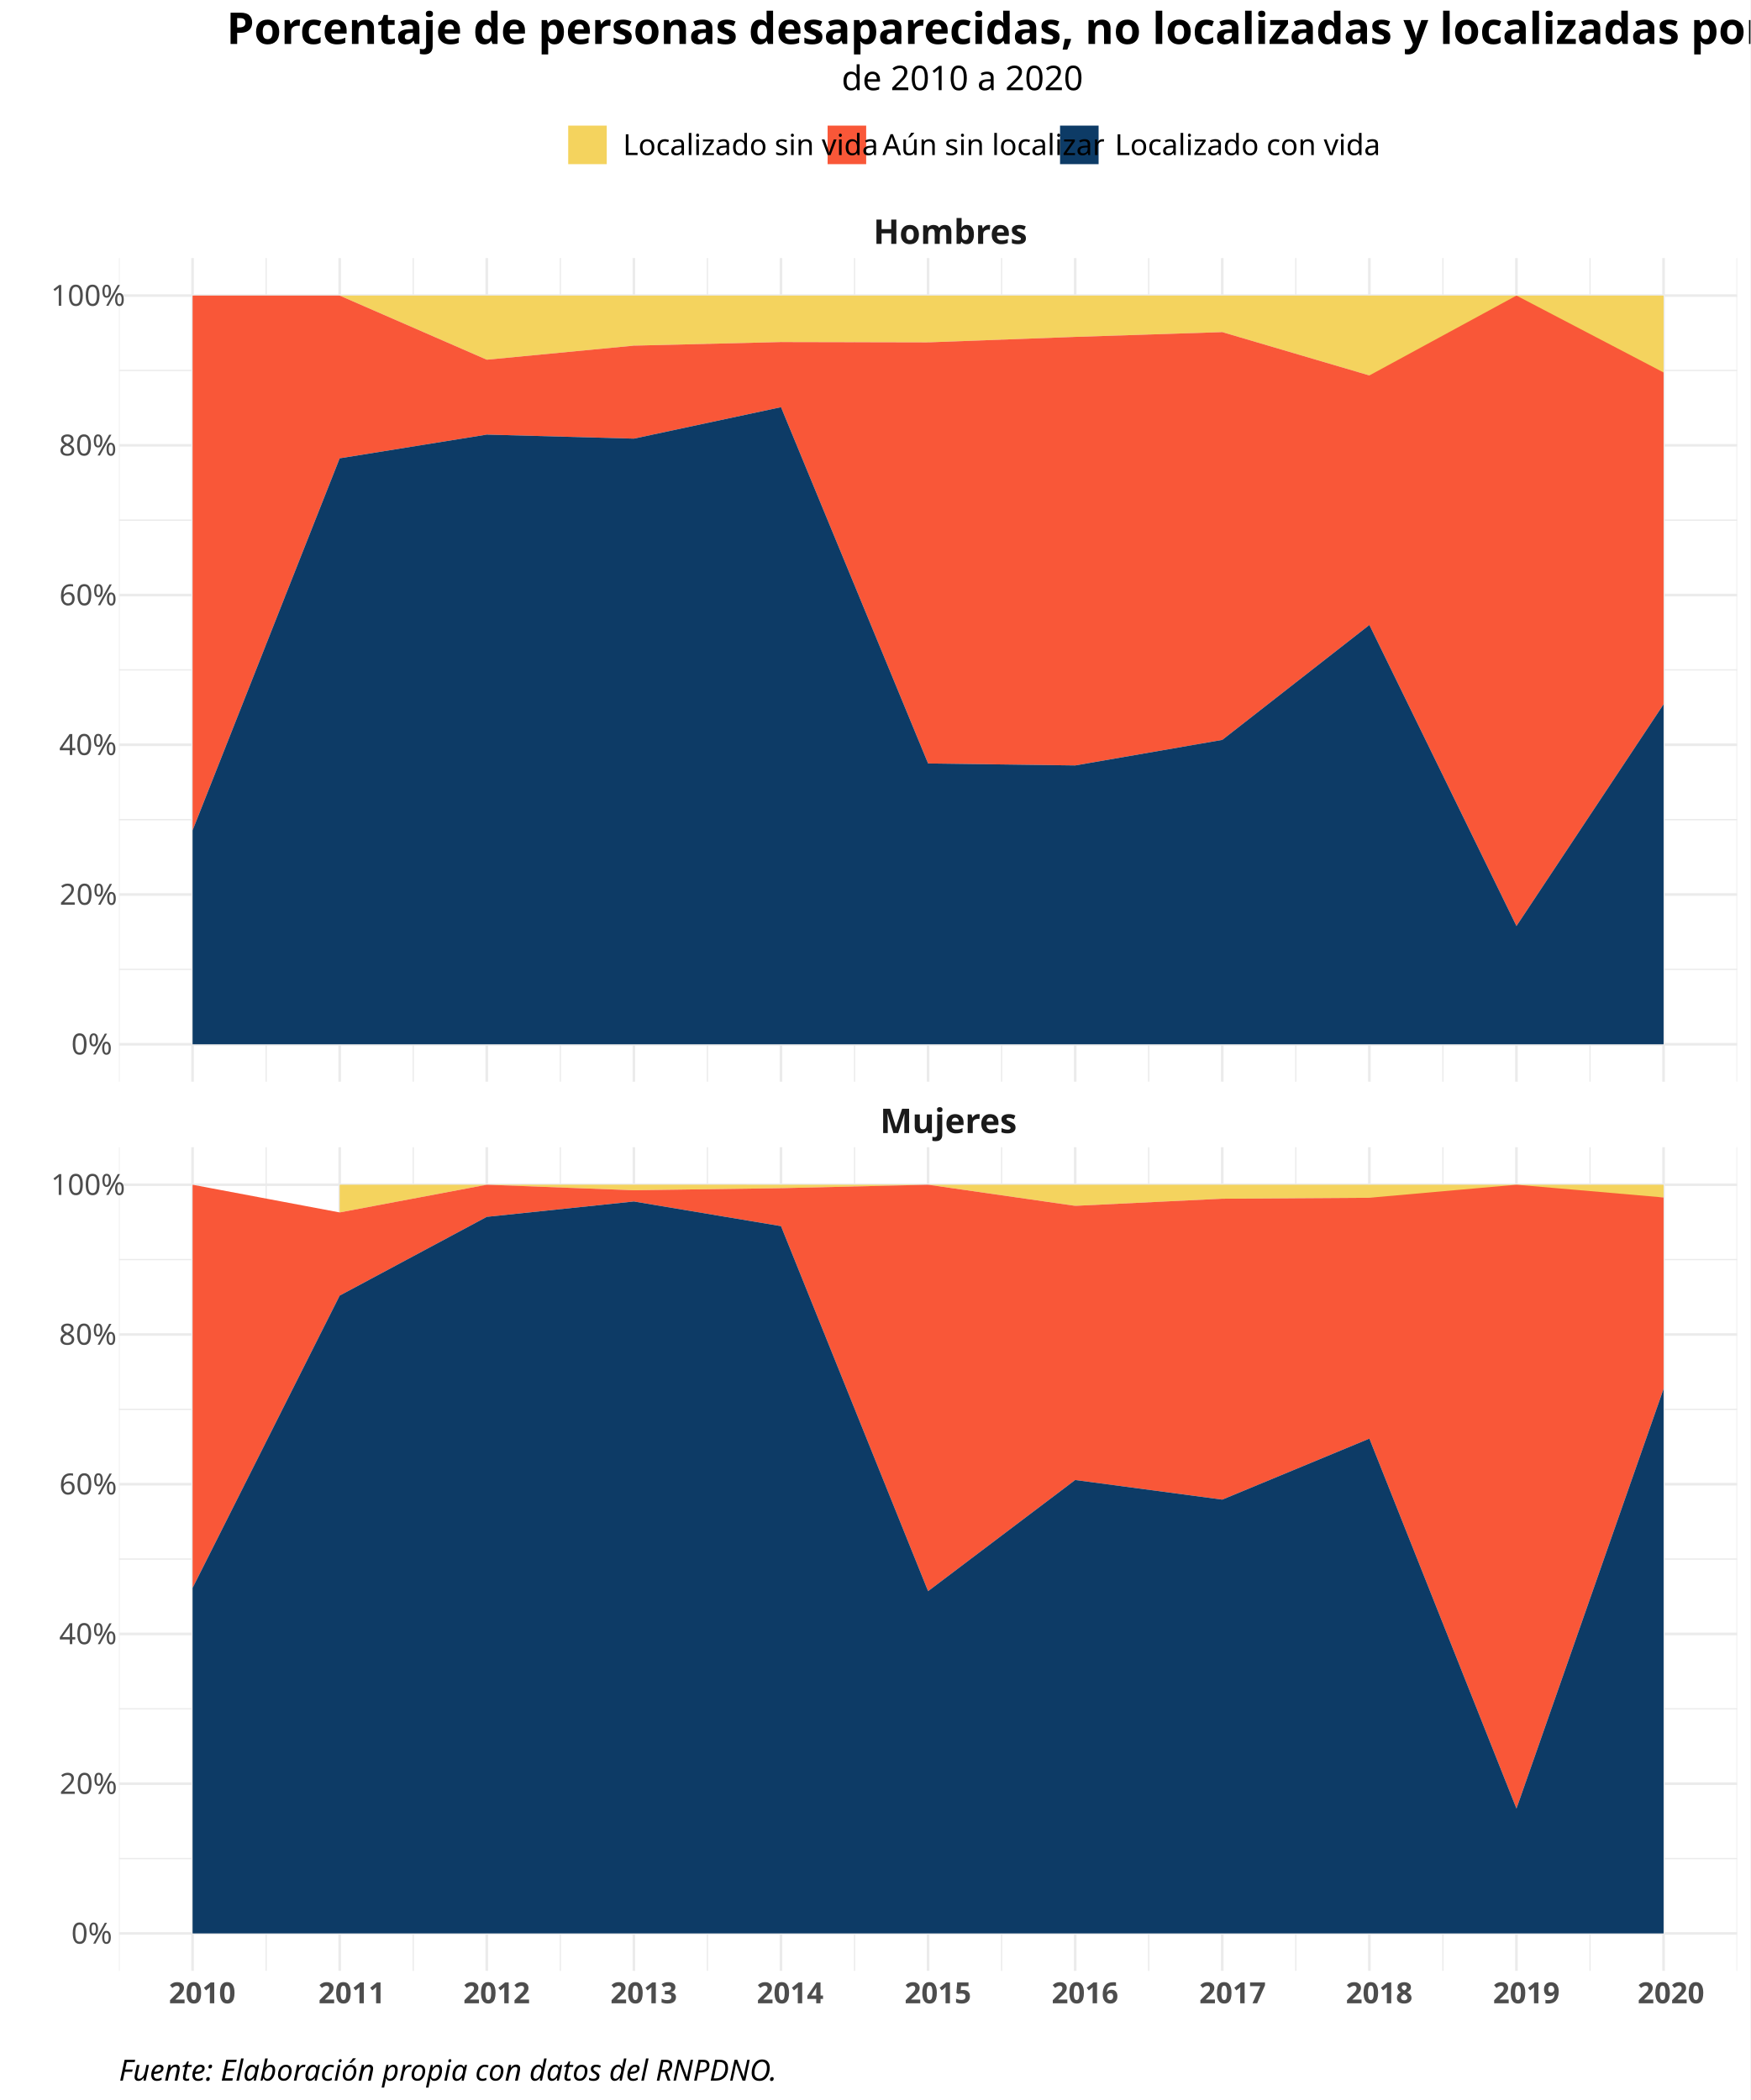
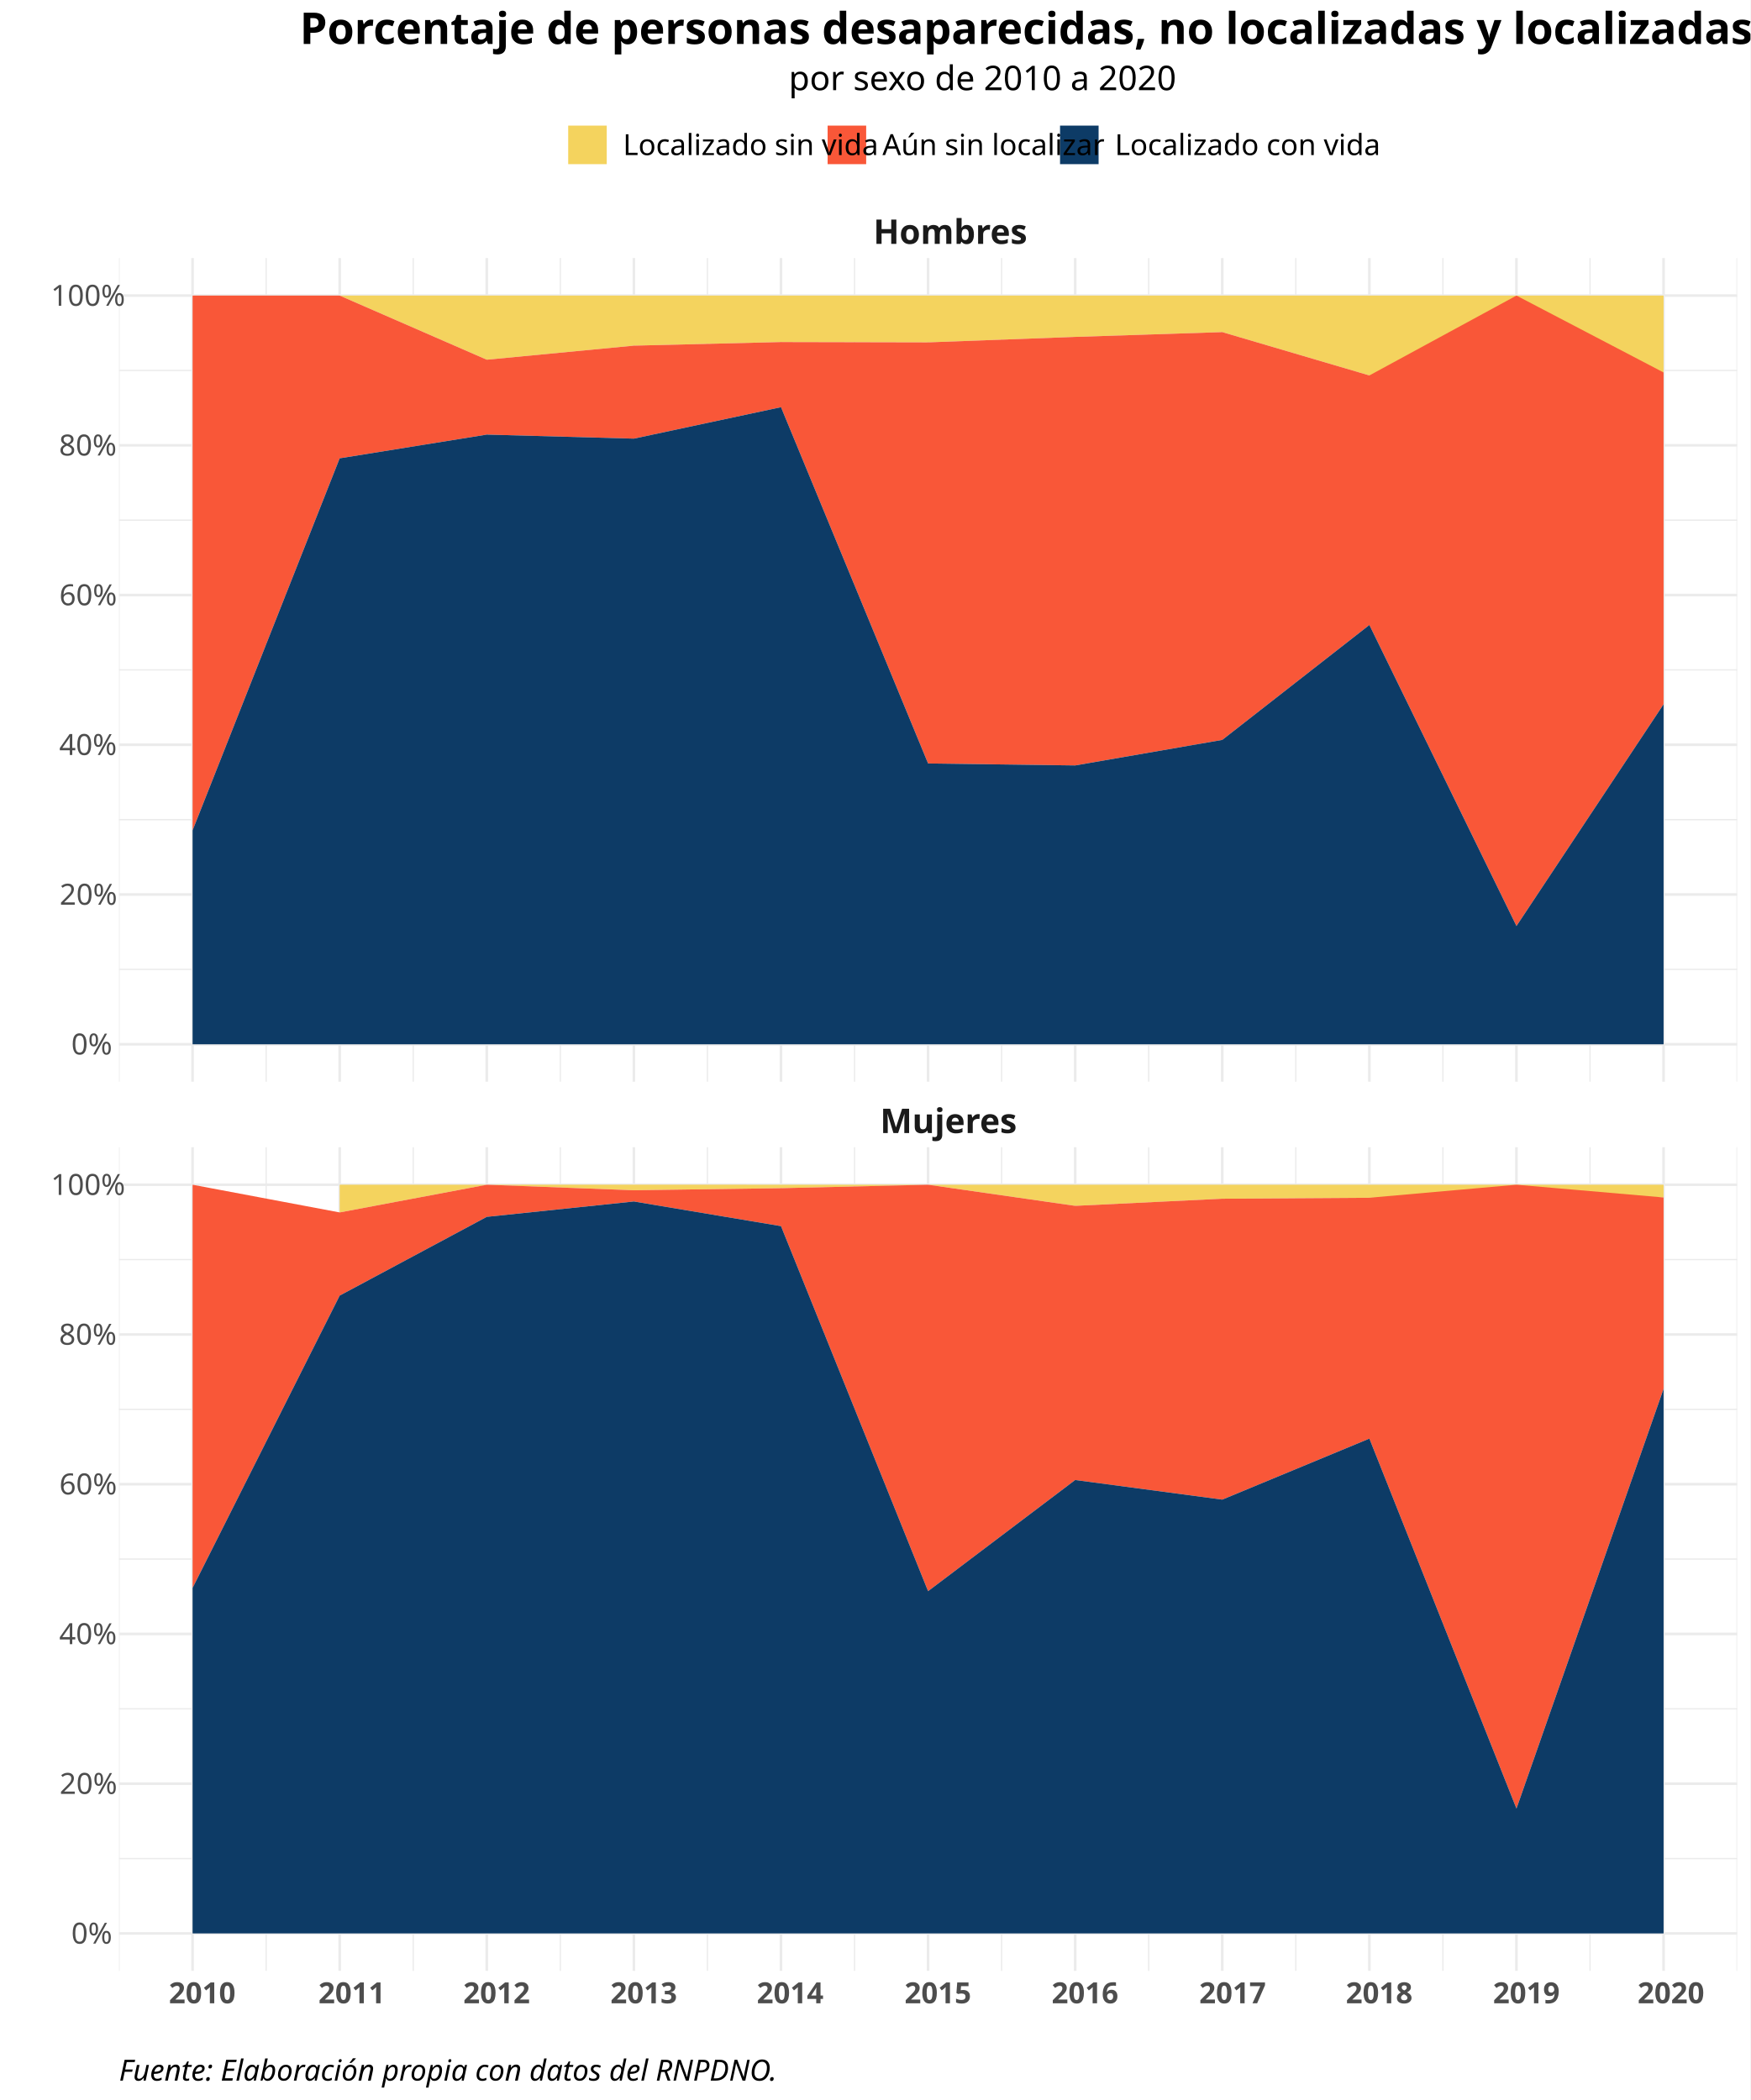
<svg xmlns="http://www.w3.org/2000/svg" viewBox="0 0 720.00 864.00">
  <defs>
    <style type="text/css">
    line, polyline, polygon, path, rect, circle {
      fill: none;
      stroke: #000000;
      stroke-linecap: round;
      stroke-linejoin: round;
      stroke-miterlimit: 10.00;
    }
  </style>
  </defs>
  <rect width="100%" height="100%" style="stroke: none; fill: #FFFFFF;" />
  <defs>
    <clipPath id="cpNDguOTZ8NzE0LjUyfDQ0NS4wNHwxMDYuMTc=">
      <rect x="48.96" y="106.17" width="665.56" height="338.87" />
    </clipPath>
  </defs>
  <polyline points="48.96,398.83 714.52,398.83 " style="stroke-width: 0.53; stroke: #EBEBEB; stroke-linecap: butt;" clip-path="url(#cpNDguOTZ8NzE0LjUyfDQ0NS4wNHwxMDYuMTc=)" />
  <polyline points="48.96,337.23 714.52,337.23 " style="stroke-width: 0.53; stroke: #EBEBEB; stroke-linecap: butt;" clip-path="url(#cpNDguOTZ8NzE0LjUyfDQ0NS4wNHwxMDYuMTc=)" />
  <polyline points="48.96,275.62 714.52,275.62 " style="stroke-width: 0.53; stroke: #EBEBEB; stroke-linecap: butt;" clip-path="url(#cpNDguOTZ8NzE0LjUyfDQ0NS4wNHwxMDYuMTc=)" />
  <polyline points="48.96,214.01 714.52,214.01 " style="stroke-width: 0.53; stroke: #EBEBEB; stroke-linecap: butt;" clip-path="url(#cpNDguOTZ8NzE0LjUyfDQ0NS4wNHwxMDYuMTc=)" />
  <polyline points="48.96,152.41 714.52,152.41 " style="stroke-width: 0.53; stroke: #EBEBEB; stroke-linecap: butt;" clip-path="url(#cpNDguOTZ8NzE0LjUyfDQ0NS4wNHwxMDYuMTc=)" />
  <polyline points="48.96,445.04 48.96,106.17 " style="stroke-width: 0.53; stroke: #EBEBEB; stroke-linecap: butt;" clip-path="url(#cpNDguOTZ8NzE0LjUyfDQ0NS4wNHwxMDYuMTc=)" />
  <polyline points="109.47,445.04 109.47,106.17 " style="stroke-width: 0.53; stroke: #EBEBEB; stroke-linecap: butt;" clip-path="url(#cpNDguOTZ8NzE0LjUyfDQ0NS4wNHwxMDYuMTc=)" />
  <polyline points="169.97,445.04 169.97,106.17 " style="stroke-width: 0.53; stroke: #EBEBEB; stroke-linecap: butt;" clip-path="url(#cpNDguOTZ8NzE0LjUyfDQ0NS4wNHwxMDYuMTc=)" />
  <polyline points="230.48,445.04 230.48,106.17 " style="stroke-width: 0.53; stroke: #EBEBEB; stroke-linecap: butt;" clip-path="url(#cpNDguOTZ8NzE0LjUyfDQ0NS4wNHwxMDYuMTc=)" />
  <polyline points="290.98,445.04 290.98,106.17 " style="stroke-width: 0.53; stroke: #EBEBEB; stroke-linecap: butt;" clip-path="url(#cpNDguOTZ8NzE0LjUyfDQ0NS4wNHwxMDYuMTc=)" />
  <polyline points="351.49,445.04 351.49,106.17 " style="stroke-width: 0.53; stroke: #EBEBEB; stroke-linecap: butt;" clip-path="url(#cpNDguOTZ8NzE0LjUyfDQ0NS4wNHwxMDYuMTc=)" />
  <polyline points="411.99,445.04 411.99,106.17 " style="stroke-width: 0.53; stroke: #EBEBEB; stroke-linecap: butt;" clip-path="url(#cpNDguOTZ8NzE0LjUyfDQ0NS4wNHwxMDYuMTc=)" />
  <polyline points="472.50,445.04 472.50,106.17 " style="stroke-width: 0.53; stroke: #EBEBEB; stroke-linecap: butt;" clip-path="url(#cpNDguOTZ8NzE0LjUyfDQ0NS4wNHwxMDYuMTc=)" />
  <polyline points="533.00,445.04 533.00,106.17 " style="stroke-width: 0.53; stroke: #EBEBEB; stroke-linecap: butt;" clip-path="url(#cpNDguOTZ8NzE0LjUyfDQ0NS4wNHwxMDYuMTc=)" />
  <polyline points="593.51,445.04 593.51,106.17 " style="stroke-width: 0.53; stroke: #EBEBEB; stroke-linecap: butt;" clip-path="url(#cpNDguOTZ8NzE0LjUyfDQ0NS4wNHwxMDYuMTc=)" />
  <polyline points="654.02,445.04 654.02,106.17 " style="stroke-width: 0.53; stroke: #EBEBEB; stroke-linecap: butt;" clip-path="url(#cpNDguOTZ8NzE0LjUyfDQ0NS4wNHwxMDYuMTc=)" />
  <polyline points="714.52,445.04 714.52,106.17 " style="stroke-width: 0.53; stroke: #EBEBEB; stroke-linecap: butt;" clip-path="url(#cpNDguOTZ8NzE0LjUyfDQ0NS4wNHwxMDYuMTc=)" />
  <polyline points="48.96,429.64 714.52,429.64 " style="stroke-width: 1.07; stroke: #EBEBEB; stroke-linecap: butt;" clip-path="url(#cpNDguOTZ8NzE0LjUyfDQ0NS4wNHwxMDYuMTc=)" />
  <polyline points="48.96,368.03 714.52,368.03 " style="stroke-width: 1.07; stroke: #EBEBEB; stroke-linecap: butt;" clip-path="url(#cpNDguOTZ8NzE0LjUyfDQ0NS4wNHwxMDYuMTc=)" />
  <polyline points="48.96,306.42 714.52,306.42 " style="stroke-width: 1.07; stroke: #EBEBEB; stroke-linecap: butt;" clip-path="url(#cpNDguOTZ8NzE0LjUyfDQ0NS4wNHwxMDYuMTc=)" />
  <polyline points="48.96,244.82 714.52,244.82 " style="stroke-width: 1.07; stroke: #EBEBEB; stroke-linecap: butt;" clip-path="url(#cpNDguOTZ8NzE0LjUyfDQ0NS4wNHwxMDYuMTc=)" />
  <polyline points="48.96,183.21 714.52,183.21 " style="stroke-width: 1.07; stroke: #EBEBEB; stroke-linecap: butt;" clip-path="url(#cpNDguOTZ8NzE0LjUyfDQ0NS4wNHwxMDYuMTc=)" />
  <polyline points="48.96,121.61 714.52,121.61 " style="stroke-width: 1.07; stroke: #EBEBEB; stroke-linecap: butt;" clip-path="url(#cpNDguOTZ8NzE0LjUyfDQ0NS4wNHwxMDYuMTc=)" />
  <polyline points="79.22,445.04 79.22,106.17 " style="stroke-width: 1.07; stroke: #EBEBEB; stroke-linecap: butt;" clip-path="url(#cpNDguOTZ8NzE0LjUyfDQ0NS4wNHwxMDYuMTc=)" />
  <polyline points="139.72,445.04 139.72,106.17 " style="stroke-width: 1.07; stroke: #EBEBEB; stroke-linecap: butt;" clip-path="url(#cpNDguOTZ8NzE0LjUyfDQ0NS4wNHwxMDYuMTc=)" />
  <polyline points="200.23,445.04 200.23,106.17 " style="stroke-width: 1.07; stroke: #EBEBEB; stroke-linecap: butt;" clip-path="url(#cpNDguOTZ8NzE0LjUyfDQ0NS4wNHwxMDYuMTc=)" />
  <polyline points="260.73,445.04 260.73,106.17 " style="stroke-width: 1.07; stroke: #EBEBEB; stroke-linecap: butt;" clip-path="url(#cpNDguOTZ8NzE0LjUyfDQ0NS4wNHwxMDYuMTc=)" />
  <polyline points="321.24,445.04 321.24,106.17 " style="stroke-width: 1.07; stroke: #EBEBEB; stroke-linecap: butt;" clip-path="url(#cpNDguOTZ8NzE0LjUyfDQ0NS4wNHwxMDYuMTc=)" />
  <polyline points="381.74,445.04 381.74,106.17 " style="stroke-width: 1.07; stroke: #EBEBEB; stroke-linecap: butt;" clip-path="url(#cpNDguOTZ8NzE0LjUyfDQ0NS4wNHwxMDYuMTc=)" />
  <polyline points="442.25,445.04 442.25,106.17 " style="stroke-width: 1.07; stroke: #EBEBEB; stroke-linecap: butt;" clip-path="url(#cpNDguOTZ8NzE0LjUyfDQ0NS4wNHwxMDYuMTc=)" />
  <polyline points="502.75,445.04 502.75,106.17 " style="stroke-width: 1.07; stroke: #EBEBEB; stroke-linecap: butt;" clip-path="url(#cpNDguOTZ8NzE0LjUyfDQ0NS4wNHwxMDYuMTc=)" />
  <polyline points="563.26,445.04 563.26,106.17 " style="stroke-width: 1.07; stroke: #EBEBEB; stroke-linecap: butt;" clip-path="url(#cpNDguOTZ8NzE0LjUyfDQ0NS4wNHwxMDYuMTc=)" />
  <polyline points="623.76,445.04 623.76,106.17 " style="stroke-width: 1.07; stroke: #EBEBEB; stroke-linecap: butt;" clip-path="url(#cpNDguOTZ8NzE0LjUyfDQ0NS4wNHwxMDYuMTc=)" />
  <polyline points="684.27,445.04 684.27,106.17 " style="stroke-width: 1.07; stroke: #EBEBEB; stroke-linecap: butt;" clip-path="url(#cpNDguOTZ8NzE0LjUyfDQ0NS4wNHwxMDYuMTc=)" />
  <polygon points="139.72,121.61 200.23,121.61 260.73,121.61 321.24,121.61 381.74,121.61 442.25,121.61 502.75,121.61 563.26,121.61 684.27,121.61 684.27,153.24 563.26,154.47 502.75,136.64 442.25,138.61 381.74,140.86 321.24,140.73 260.73,142.21 200.23,148.00 139.72,121.61 " style="stroke-width: 0.75; stroke: none; fill: #F4D35E;" clip-path="url(#cpNDguOTZ8NzE0LjUyfDQ0NS4wNHwxMDYuMTc=)" />
  <polyline points="139.72,121.61 200.23,121.61 260.73,121.61 321.24,121.61 381.74,121.61 442.25,121.61 502.75,121.61 563.26,121.61 684.27,121.61 " style="stroke-width: 1.07; stroke: none;" clip-path="url(#cpNDguOTZ8NzE0LjUyfDQ0NS4wNHwxMDYuMTc=)" />
  <polygon points="79.22,121.61 139.72,121.61 200.23,148.00 260.73,142.21 321.24,140.73 381.74,140.86 442.25,138.61 502.75,136.64 563.26,154.47 623.76,121.61 684.27,153.24 684.27,289.76 623.76,381.00 563.26,257.14 502.75,304.42 442.25,314.93 381.74,314.12 321.24,167.53 260.73,180.47 200.23,178.81 139.72,188.57 79.22,341.63 " style="stroke-width: 0.75; stroke: none; fill: #F95738;" clip-path="url(#cpNDguOTZ8NzE0LjUyfDQ0NS4wNHwxMDYuMTc=)" />
  <polyline points="79.22,121.61 139.72,121.61 200.23,148.00 260.73,142.21 321.24,140.73 381.74,140.86 442.25,138.61 502.75,136.64 563.26,154.47 623.76,121.61 684.27,153.24 " style="stroke-width: 1.07; stroke: none;" clip-path="url(#cpNDguOTZ8NzE0LjUyfDQ0NS4wNHwxMDYuMTc=)" />
  <polygon points="79.22,341.63 139.72,188.57 200.23,178.81 260.73,180.47 321.24,167.53 381.74,314.12 442.25,314.93 502.75,304.42 563.26,257.14 623.76,381.00 684.27,289.76 684.27,429.64 623.76,429.64 563.26,429.64 502.75,429.64 442.25,429.64 381.74,429.64 321.24,429.64 260.73,429.64 200.23,429.64 139.72,429.64 79.22,429.64 " style="stroke-width: 0.75; stroke: none; fill: #0D3B66;" clip-path="url(#cpNDguOTZ8NzE0LjUyfDQ0NS4wNHwxMDYuMTc=)" />
  <polyline points="79.22,341.63 139.72,188.57 200.23,178.81 260.73,180.47 321.24,167.53 381.74,314.12 442.25,314.93 502.75,304.42 563.26,257.14 623.76,381.00 684.27,289.76 " style="stroke-width: 1.07; stroke: none;" clip-path="url(#cpNDguOTZ8NzE0LjUyfDQ0NS4wNHwxMDYuMTc=)" />
  <defs>
    <clipPath id="cpMC4wMHw3MjAuMDB8ODY0LjAwfDAuMDA=">
      <rect x="0.00" y="0.00" width="720.00" height="864.00" />
    </clipPath>
  </defs>
  <defs>
    <clipPath id="cpNDguOTZ8NzE0LjUyfDgxMC44N3w0NzIuMDA=">
      <rect x="48.96" y="472.00" width="665.56" height="338.87" />
    </clipPath>
  </defs>
  <polyline points="48.96,764.66 714.52,764.66 " style="stroke-width: 0.53; stroke: #EBEBEB; stroke-linecap: butt;" clip-path="url(#cpNDguOTZ8NzE0LjUyfDgxMC44N3w0NzIuMDA=)" />
  <polyline points="48.96,703.05 714.52,703.05 " style="stroke-width: 0.53; stroke: #EBEBEB; stroke-linecap: butt;" clip-path="url(#cpNDguOTZ8NzE0LjUyfDgxMC44N3w0NzIuMDA=)" />
  <polyline points="48.96,641.45 714.52,641.45 " style="stroke-width: 0.53; stroke: #EBEBEB; stroke-linecap: butt;" clip-path="url(#cpNDguOTZ8NzE0LjUyfDgxMC44N3w0NzIuMDA=)" />
  <polyline points="48.96,579.84 714.52,579.84 " style="stroke-width: 0.53; stroke: #EBEBEB; stroke-linecap: butt;" clip-path="url(#cpNDguOTZ8NzE0LjUyfDgxMC44N3w0NzIuMDA=)" />
  <polyline points="48.96,518.23 714.52,518.23 " style="stroke-width: 0.53; stroke: #EBEBEB; stroke-linecap: butt;" clip-path="url(#cpNDguOTZ8NzE0LjUyfDgxMC44N3w0NzIuMDA=)" />
  <polyline points="48.96,810.87 48.96,472.00 " style="stroke-width: 0.53; stroke: #EBEBEB; stroke-linecap: butt;" clip-path="url(#cpNDguOTZ8NzE0LjUyfDgxMC44N3w0NzIuMDA=)" />
  <polyline points="109.47,810.87 109.47,472.00 " style="stroke-width: 0.53; stroke: #EBEBEB; stroke-linecap: butt;" clip-path="url(#cpNDguOTZ8NzE0LjUyfDgxMC44N3w0NzIuMDA=)" />
  <polyline points="169.97,810.87 169.97,472.00 " style="stroke-width: 0.53; stroke: #EBEBEB; stroke-linecap: butt;" clip-path="url(#cpNDguOTZ8NzE0LjUyfDgxMC44N3w0NzIuMDA=)" />
  <polyline points="230.48,810.87 230.48,472.00 " style="stroke-width: 0.53; stroke: #EBEBEB; stroke-linecap: butt;" clip-path="url(#cpNDguOTZ8NzE0LjUyfDgxMC44N3w0NzIuMDA=)" />
  <polyline points="290.98,810.87 290.98,472.00 " style="stroke-width: 0.53; stroke: #EBEBEB; stroke-linecap: butt;" clip-path="url(#cpNDguOTZ8NzE0LjUyfDgxMC44N3w0NzIuMDA=)" />
  <polyline points="351.49,810.87 351.49,472.00 " style="stroke-width: 0.53; stroke: #EBEBEB; stroke-linecap: butt;" clip-path="url(#cpNDguOTZ8NzE0LjUyfDgxMC44N3w0NzIuMDA=)" />
  <polyline points="411.99,810.87 411.99,472.00 " style="stroke-width: 0.53; stroke: #EBEBEB; stroke-linecap: butt;" clip-path="url(#cpNDguOTZ8NzE0LjUyfDgxMC44N3w0NzIuMDA=)" />
  <polyline points="472.50,810.87 472.50,472.00 " style="stroke-width: 0.53; stroke: #EBEBEB; stroke-linecap: butt;" clip-path="url(#cpNDguOTZ8NzE0LjUyfDgxMC44N3w0NzIuMDA=)" />
  <polyline points="533.00,810.87 533.00,472.00 " style="stroke-width: 0.53; stroke: #EBEBEB; stroke-linecap: butt;" clip-path="url(#cpNDguOTZ8NzE0LjUyfDgxMC44N3w0NzIuMDA=)" />
  <polyline points="593.51,810.87 593.51,472.00 " style="stroke-width: 0.53; stroke: #EBEBEB; stroke-linecap: butt;" clip-path="url(#cpNDguOTZ8NzE0LjUyfDgxMC44N3w0NzIuMDA=)" />
  <polyline points="654.02,810.87 654.02,472.00 " style="stroke-width: 0.53; stroke: #EBEBEB; stroke-linecap: butt;" clip-path="url(#cpNDguOTZ8NzE0LjUyfDgxMC44N3w0NzIuMDA=)" />
  <polyline points="714.52,810.87 714.52,472.00 " style="stroke-width: 0.53; stroke: #EBEBEB; stroke-linecap: butt;" clip-path="url(#cpNDguOTZ8NzE0LjUyfDgxMC44N3w0NzIuMDA=)" />
  <polyline points="48.96,795.46 714.52,795.46 " style="stroke-width: 1.07; stroke: #EBEBEB; stroke-linecap: butt;" clip-path="url(#cpNDguOTZ8NzE0LjUyfDgxMC44N3w0NzIuMDA=)" />
  <polyline points="48.96,733.86 714.52,733.86 " style="stroke-width: 1.07; stroke: #EBEBEB; stroke-linecap: butt;" clip-path="url(#cpNDguOTZ8NzE0LjUyfDgxMC44N3w0NzIuMDA=)" />
  <polyline points="48.96,672.25 714.52,672.25 " style="stroke-width: 1.07; stroke: #EBEBEB; stroke-linecap: butt;" clip-path="url(#cpNDguOTZ8NzE0LjUyfDgxMC44N3w0NzIuMDA=)" />
  <polyline points="48.96,610.64 714.52,610.64 " style="stroke-width: 1.07; stroke: #EBEBEB; stroke-linecap: butt;" clip-path="url(#cpNDguOTZ8NzE0LjUyfDgxMC44N3w0NzIuMDA=)" />
  <polyline points="48.96,549.04 714.52,549.04 " style="stroke-width: 1.07; stroke: #EBEBEB; stroke-linecap: butt;" clip-path="url(#cpNDguOTZ8NzE0LjUyfDgxMC44N3w0NzIuMDA=)" />
  <polyline points="48.96,487.43 714.52,487.43 " style="stroke-width: 1.07; stroke: #EBEBEB; stroke-linecap: butt;" clip-path="url(#cpNDguOTZ8NzE0LjUyfDgxMC44N3w0NzIuMDA=)" />
  <polyline points="79.22,810.87 79.22,472.00 " style="stroke-width: 1.07; stroke: #EBEBEB; stroke-linecap: butt;" clip-path="url(#cpNDguOTZ8NzE0LjUyfDgxMC44N3w0NzIuMDA=)" />
  <polyline points="139.72,810.87 139.72,472.00 " style="stroke-width: 1.07; stroke: #EBEBEB; stroke-linecap: butt;" clip-path="url(#cpNDguOTZ8NzE0LjUyfDgxMC44N3w0NzIuMDA=)" />
  <polyline points="200.23,810.87 200.23,472.00 " style="stroke-width: 1.07; stroke: #EBEBEB; stroke-linecap: butt;" clip-path="url(#cpNDguOTZ8NzE0LjUyfDgxMC44N3w0NzIuMDA=)" />
  <polyline points="260.73,810.87 260.73,472.00 " style="stroke-width: 1.07; stroke: #EBEBEB; stroke-linecap: butt;" clip-path="url(#cpNDguOTZ8NzE0LjUyfDgxMC44N3w0NzIuMDA=)" />
  <polyline points="321.24,810.87 321.24,472.00 " style="stroke-width: 1.07; stroke: #EBEBEB; stroke-linecap: butt;" clip-path="url(#cpNDguOTZ8NzE0LjUyfDgxMC44N3w0NzIuMDA=)" />
  <polyline points="381.74,810.87 381.74,472.00 " style="stroke-width: 1.07; stroke: #EBEBEB; stroke-linecap: butt;" clip-path="url(#cpNDguOTZ8NzE0LjUyfDgxMC44N3w0NzIuMDA=)" />
  <polyline points="442.25,810.87 442.25,472.00 " style="stroke-width: 1.07; stroke: #EBEBEB; stroke-linecap: butt;" clip-path="url(#cpNDguOTZ8NzE0LjUyfDgxMC44N3w0NzIuMDA=)" />
  <polyline points="502.75,810.87 502.75,472.00 " style="stroke-width: 1.07; stroke: #EBEBEB; stroke-linecap: butt;" clip-path="url(#cpNDguOTZ8NzE0LjUyfDgxMC44N3w0NzIuMDA=)" />
  <polyline points="563.26,810.87 563.26,472.00 " style="stroke-width: 1.07; stroke: #EBEBEB; stroke-linecap: butt;" clip-path="url(#cpNDguOTZ8NzE0LjUyfDgxMC44N3w0NzIuMDA=)" />
  <polyline points="623.76,810.87 623.76,472.00 " style="stroke-width: 1.07; stroke: #EBEBEB; stroke-linecap: butt;" clip-path="url(#cpNDguOTZ8NzE0LjUyfDgxMC44N3w0NzIuMDA=)" />
  <polyline points="684.27,810.87 684.27,472.00 " style="stroke-width: 1.07; stroke: #EBEBEB; stroke-linecap: butt;" clip-path="url(#cpNDguOTZ8NzE0LjUyfDgxMC44N3w0NzIuMDA=)" />
  <polygon points="139.72,487.43 200.23,487.43 260.73,487.40 321.24,487.43 381.74,487.43 442.25,487.43 502.75,487.43 563.26,487.43 684.27,487.43 684.27,492.67 563.26,492.79 502.75,493.19 442.25,496.12 381.74,487.43 321.24,488.85 260.73,489.71 200.23,487.43 139.72,498.83 " style="stroke-width: 0.75; stroke: none; fill: #F4D35E;" clip-path="url(#cpNDguOTZ8NzE0LjUyfDgxMC44N3w0NzIuMDA=)" />
  <polyline points="139.72,487.43 200.23,487.43 260.73,487.40 321.24,487.43 381.74,487.43 442.25,487.43 502.75,487.43 563.26,487.43 684.27,487.43 " style="stroke-width: 1.07; stroke: none;" clip-path="url(#cpNDguOTZ8NzE0LjUyfDgxMC44N3w0NzIuMDA=)" />
  <polygon points="79.22,487.43 139.72,498.83 200.23,487.43 260.73,489.71 321.24,488.85 381.74,487.43 442.25,496.12 502.75,493.19 563.26,492.79 623.76,487.43 684.27,492.67 684.27,571.43 623.76,744.11 563.26,591.89 502.75,616.99 442.25,608.92 381.74,654.66 321.24,504.47 260.73,494.33 200.23,500.65 139.72,533.05 79.22,653.31 " style="stroke-width: 0.75; stroke: none; fill: #F95738;" clip-path="url(#cpNDguOTZ8NzE0LjUyfDgxMC44N3w0NzIuMDA=)" />
  <polyline points="79.22,487.43 139.72,498.83 200.23,487.43 260.73,489.71 321.24,488.85 381.74,487.43 442.25,496.12 502.75,493.19 563.26,492.79 623.76,487.43 684.27,492.67 " style="stroke-width: 1.07; stroke: none;" clip-path="url(#cpNDguOTZ8NzE0LjUyfDgxMC44N3w0NzIuMDA=)" />
  <polygon points="79.22,653.31 139.72,533.05 200.23,500.65 260.73,494.33 321.24,504.47 381.74,654.66 442.25,608.92 502.75,616.99 563.26,591.89 623.76,744.11 684.27,571.43 684.27,795.46 623.76,795.46 563.26,795.46 502.75,795.46 442.25,795.46 381.74,795.46 321.24,795.46 260.73,795.46 200.23,795.46 139.72,795.46 79.22,795.46 " style="stroke-width: 0.75; stroke: none; fill: #0D3B66;" clip-path="url(#cpNDguOTZ8NzE0LjUyfDgxMC44N3w0NzIuMDA=)" />
  <polyline points="79.22,653.31 139.72,533.05 200.23,500.65 260.73,494.33 321.24,504.47 381.74,654.66 442.25,608.92 502.75,616.99 563.26,591.89 623.76,744.11 684.27,571.43 " style="stroke-width: 1.07; stroke: none;" clip-path="url(#cpNDguOTZ8NzE0LjUyfDgxMC44N3w0NzIuMDA=)" />
  <defs>
    <clipPath id="cpMC4wMHw3MjAuMDB8ODY0LjAwfDAuMDA=">
      <rect x="0.00" y="0.00" width="720.00" height="864.00" />
    </clipPath>
  </defs>
  <defs>
    <clipPath id="cpNDguOTZ8NzE0LjUyfDQ3Mi4wMHw0NTAuNTI=">
      <rect x="48.96" y="450.52" width="665.56" height="21.48" />
    </clipPath>
  </defs>
  <g clip-path="url(#cpNDguOTZ8NzE0LjUyfDQ3Mi4wMHw0NTAuNTI=)">
    <text x="362.00" y="466.16" style="font-size: 14.00px; font-weight: bold; fill: #1A1A1A; font-family: Barlow Condensed;" textLength="39.48px" lengthAdjust="spacingAndGlyphs">Mujeres</text>
  </g>
  <defs>
    <clipPath id="cpMC4wMHw3MjAuMDB8ODY0LjAwfDAuMDA=">
      <rect x="0.00" y="0.00" width="720.00" height="864.00" />
    </clipPath>
  </defs>
  <defs>
    <clipPath id="cpNDguOTZ8NzE0LjUyfDEwNi4xN3w4NC42OQ==">
      <rect x="48.96" y="84.69" width="665.56" height="21.48" />
    </clipPath>
  </defs>
  <g clip-path="url(#cpNDguOTZ8NzE0LjUyfDEwNi4xN3w4NC42OQ==)">
    <text x="359.24" y="100.33" style="font-size: 14.00px; font-weight: bold; fill: #1A1A1A; font-family: Barlow Condensed;" textLength="45.00px" lengthAdjust="spacingAndGlyphs">Hombres</text>
  </g>
  <defs>
    <clipPath id="cpMC4wMHw3MjAuMDB8ODY0LjAwfDAuMDA=">
      <rect x="0.00" y="0.00" width="720.00" height="864.00" />
    </clipPath>
  </defs>
  <g clip-path="url(#cpMC4wMHw3MjAuMDB8ODY0LjAwfDAuMDA=)">
    <text x="69.45" y="824.20" style="font-size: 12.00px; font-weight: bold; fill: #4D4D4D; font-family: Barlow Condensed;" textLength="19.54px" lengthAdjust="spacingAndGlyphs">2010</text>
  </g>
  <g clip-path="url(#cpMC4wMHw3MjAuMDB8ODY0LjAwfDAuMDA=)">
    <text x="130.97" y="824.20" style="font-size: 12.00px; font-weight: bold; fill: #4D4D4D; font-family: Barlow Condensed;" textLength="17.51px" lengthAdjust="spacingAndGlyphs">2011</text>
  </g>
  <g clip-path="url(#cpMC4wMHw3MjAuMDB8ODY0LjAwfDAuMDA=)">
    <text x="190.55" y="824.20" style="font-size: 12.00px; font-weight: bold; fill: #4D4D4D; font-family: Barlow Condensed;" textLength="19.36px" lengthAdjust="spacingAndGlyphs">2012</text>
  </g>
  <g clip-path="url(#cpMC4wMHw3MjAuMDB8ODY0LjAwfDAuMDA=)">
    <text x="251.07" y="824.20" style="font-size: 12.00px; font-weight: bold; fill: #4D4D4D; font-family: Barlow Condensed;" textLength="19.33px" lengthAdjust="spacingAndGlyphs">2013</text>
  </g>
  <g clip-path="url(#cpMC4wMHw3MjAuMDB8ODY0LjAwfDAuMDA=)">
    <text x="311.28" y="824.20" style="font-size: 12.00px; font-weight: bold; fill: #4D4D4D; font-family: Barlow Condensed;" textLength="19.91px" lengthAdjust="spacingAndGlyphs">2014</text>
  </g>
  <g clip-path="url(#cpMC4wMHw3MjAuMDB8ODY0LjAwfDAuMDA=)">
    <text x="372.06" y="824.20" style="font-size: 12.00px; font-weight: bold; fill: #4D4D4D; font-family: Barlow Condensed;" textLength="19.37px" lengthAdjust="spacingAndGlyphs">2015</text>
  </g>
  <g clip-path="url(#cpMC4wMHw3MjAuMDB8ODY0LjAwfDAuMDA=)">
    <text x="432.56" y="824.20" style="font-size: 12.00px; font-weight: bold; fill: #4D4D4D; font-family: Barlow Condensed;" textLength="19.38px" lengthAdjust="spacingAndGlyphs">2016</text>
  </g>
  <g clip-path="url(#cpMC4wMHw3MjAuMDB8ODY0LjAwfDAuMDA=)">
    <text x="493.26" y="824.20" style="font-size: 12.00px; font-weight: bold; fill: #4D4D4D; font-family: Barlow Condensed;" textLength="18.98px" lengthAdjust="spacingAndGlyphs">2017</text>
  </g>
  <g clip-path="url(#cpMC4wMHw3MjAuMDB8ODY0LjAwfDAuMDA=)">
    <text x="553.57" y="824.20" style="font-size: 12.00px; font-weight: bold; fill: #4D4D4D; font-family: Barlow Condensed;" textLength="19.38px" lengthAdjust="spacingAndGlyphs">2018</text>
  </g>
  <g clip-path="url(#cpMC4wMHw3MjAuMDB8ODY0LjAwfDAuMDA=)">
    <text x="614.10" y="824.20" style="font-size: 12.00px; font-weight: bold; fill: #4D4D4D; font-family: Barlow Condensed;" textLength="19.32px" lengthAdjust="spacingAndGlyphs">2019</text>
  </g>
  <g clip-path="url(#cpMC4wMHw3MjAuMDB8ODY0LjAwfDAuMDA=)">
    <text x="673.58" y="824.20" style="font-size: 12.00px; font-weight: bold; fill: #4D4D4D; font-family: Barlow Condensed;" textLength="21.38px" lengthAdjust="spacingAndGlyphs">2020</text>
  </g>
  <g clip-path="url(#cpMC4wMHw3MjAuMDB8ODY0LjAwfDAuMDA=)">
    <text x="29.33" y="433.84" style="font-size: 12.00px; fill: #4D4D4D; font-family: Barlow Condensed;" textLength="14.70px" lengthAdjust="spacingAndGlyphs">0%</text>
  </g>
  <g clip-path="url(#cpMC4wMHw3MjAuMDB8ODY0LjAwfDAuMDA=)">
    <text x="24.51" y="372.23" style="font-size: 12.00px; fill: #4D4D4D; font-family: Barlow Condensed;" textLength="19.52px" lengthAdjust="spacingAndGlyphs">20%</text>
  </g>
  <g clip-path="url(#cpMC4wMHw3MjAuMDB8ODY0LjAwfDAuMDA=)">
    <text x="24.35" y="310.62" style="font-size: 12.00px; fill: #4D4D4D; font-family: Barlow Condensed;" textLength="19.68px" lengthAdjust="spacingAndGlyphs">40%</text>
  </g>
  <g clip-path="url(#cpMC4wMHw3MjAuMDB8ODY0LjAwfDAuMDA=)">
    <text x="24.41" y="249.02" style="font-size: 12.00px; fill: #4D4D4D; font-family: Barlow Condensed;" textLength="19.62px" lengthAdjust="spacingAndGlyphs">60%</text>
  </g>
  <g clip-path="url(#cpMC4wMHw3MjAuMDB8ODY0LjAwfDAuMDA=)">
    <text x="24.27" y="187.41" style="font-size: 12.00px; fill: #4D4D4D; font-family: Barlow Condensed;" textLength="19.76px" lengthAdjust="spacingAndGlyphs">80%</text>
  </g>
  <g clip-path="url(#cpMC4wMHw3MjAuMDB8ODY0LjAwfDAuMDA=)">
    <text x="20.93" y="125.81" style="font-size: 12.00px; fill: #4D4D4D; font-family: Barlow Condensed;" textLength="23.10px" lengthAdjust="spacingAndGlyphs">100%</text>
  </g>
  <g clip-path="url(#cpMC4wMHw3MjAuMDB8ODY0LjAwfDAuMDA=)">
    <text x="29.33" y="799.66" style="font-size: 12.00px; fill: #4D4D4D; font-family: Barlow Condensed;" textLength="14.70px" lengthAdjust="spacingAndGlyphs">0%</text>
  </g>
  <g clip-path="url(#cpMC4wMHw3MjAuMDB8ODY0LjAwfDAuMDA=)">
    <text x="24.51" y="738.06" style="font-size: 12.00px; fill: #4D4D4D; font-family: Barlow Condensed;" textLength="19.52px" lengthAdjust="spacingAndGlyphs">20%</text>
  </g>
  <g clip-path="url(#cpMC4wMHw3MjAuMDB8ODY0LjAwfDAuMDA=)">
    <text x="24.35" y="676.45" style="font-size: 12.00px; fill: #4D4D4D; font-family: Barlow Condensed;" textLength="19.68px" lengthAdjust="spacingAndGlyphs">40%</text>
  </g>
  <g clip-path="url(#cpMC4wMHw3MjAuMDB8ODY0LjAwfDAuMDA=)">
    <text x="24.41" y="614.84" style="font-size: 12.00px; fill: #4D4D4D; font-family: Barlow Condensed;" textLength="19.62px" lengthAdjust="spacingAndGlyphs">60%</text>
  </g>
  <g clip-path="url(#cpMC4wMHw3MjAuMDB8ODY0LjAwfDAuMDA=)">
    <text x="24.27" y="553.24" style="font-size: 12.00px; fill: #4D4D4D; font-family: Barlow Condensed;" textLength="19.76px" lengthAdjust="spacingAndGlyphs">80%</text>
  </g>
  <g clip-path="url(#cpMC4wMHw3MjAuMDB8ODY0LjAwfDAuMDA=)">
    <text x="20.93" y="491.63" style="font-size: 12.00px; fill: #4D4D4D; font-family: Barlow Condensed;" textLength="23.10px" lengthAdjust="spacingAndGlyphs">100%</text>
  </g>
  <g clip-path="url(#cpMC4wMHw3MjAuMDB8ODY0LjAwfDAuMDA=)">
    <text x="224.63" y="63.81" style="font-size: 12.00px; font-family: Barlow Condensed;" textLength="2.40px" lengthAdjust="spacingAndGlyphs"> </text>
  </g>
  <rect x="233.71" y="51.68" width="15.86" height="15.86" style="stroke-width: 1.07; stroke: none; stroke-linecap: square; stroke-linejoin: miter; fill: #F4D35E;" clip-path="url(#cpMC4wMHw3MjAuMDB8ODY0LjAwfDAuMDA=)" />
  <rect x="340.42" y="51.68" width="15.86" height="15.86" style="stroke-width: 1.07; stroke: none; stroke-linecap: square; stroke-linejoin: miter; fill: #F95738;" clip-path="url(#cpMC4wMHw3MjAuMDB8ODY0LjAwfDAuMDA=)" />
  <rect x="436.02" y="51.68" width="15.86" height="15.86" style="stroke-width: 1.07; stroke: none; stroke-linecap: square; stroke-linejoin: miter; fill: #0D3B66;" clip-path="url(#cpMC4wMHw3MjAuMDB8ODY0LjAwfDAuMDA=)" />
  <g clip-path="url(#cpMC4wMHw3MjAuMDB8ODY0LjAwfDAuMDA=)">
    <text x="256.26" y="63.81" style="font-size: 12.00px; font-family: Barlow Condensed;" textLength="77.47px" lengthAdjust="spacingAndGlyphs">Localizado sin vida</text>
  </g>
  <g clip-path="url(#cpMC4wMHw3MjAuMDB8ODY0LjAwfDAuMDA=)">
    <text x="362.97" y="63.81" style="font-size: 12.00px; font-family: Barlow Condensed;" textLength="66.36px" lengthAdjust="spacingAndGlyphs">Aún sin localizar</text>
  </g>
  <g clip-path="url(#cpMC4wMHw3MjAuMDB8ODY0LjAwfDAuMDA=)">
    <text x="458.56" y="63.81" style="font-size: 12.00px; font-family: Barlow Condensed;" textLength="80.29px" lengthAdjust="spacingAndGlyphs">Localizado con vida</text>
  </g>
  <g clip-path="url(#cpMC4wMHw3MjAuMDB8ODY0LjAwfDAuMDA=)">
-     <text x="346.17" y="37.10" style="font-size: 14.00px; font-family: Barlow Condensed;" textLength="71.13px" lengthAdjust="spacingAndGlyphs">de 2010 a 2020</text>
-   </g>
-   <g clip-path="url(#cpMC4wMHw3MjAuMDB8ODY0LjAwfDAuMDA=)">
-     <text x="93.21" y="18.08" style="font-size: 18.00px; font-weight: bold; font-family: Barlow Condensed;" textLength="577.06px" lengthAdjust="spacingAndGlyphs">Porcentaje de personas desaparecidas, no localizadas y localizadas por sexo en Morelos</text>
+     <text x="324.43" y="37.10" style="font-size: 14.00px; font-family: Barlow Condensed;" textLength="114.63px" lengthAdjust="spacingAndGlyphs">por sexo de 2010 a 2020</text>
+   </g>
+   <g clip-path="url(#cpMC4wMHw3MjAuMDB8ODY0LjAwfDAuMDA=)">
+     <text x="123.30" y="18.08" style="font-size: 18.00px; font-weight: bold; font-family: Barlow Condensed;" textLength="516.89px" lengthAdjust="spacingAndGlyphs">Porcentaje de personas desaparecidas, no localizadas y localizadas en Morelos</text>
  </g>
  <g clip-path="url(#cpMC4wMHw3MjAuMDB8ODY0LjAwfDAuMDA=)">
    <text x="48.96" y="856.02" style="font-size: 12.00px; font-style: italic; font-family: Barlow Condensed;" textLength="264.00px" lengthAdjust="spacingAndGlyphs">Fuente: Elaboración propia con datos del RNPDNO.</text>
  </g>
</svg>
